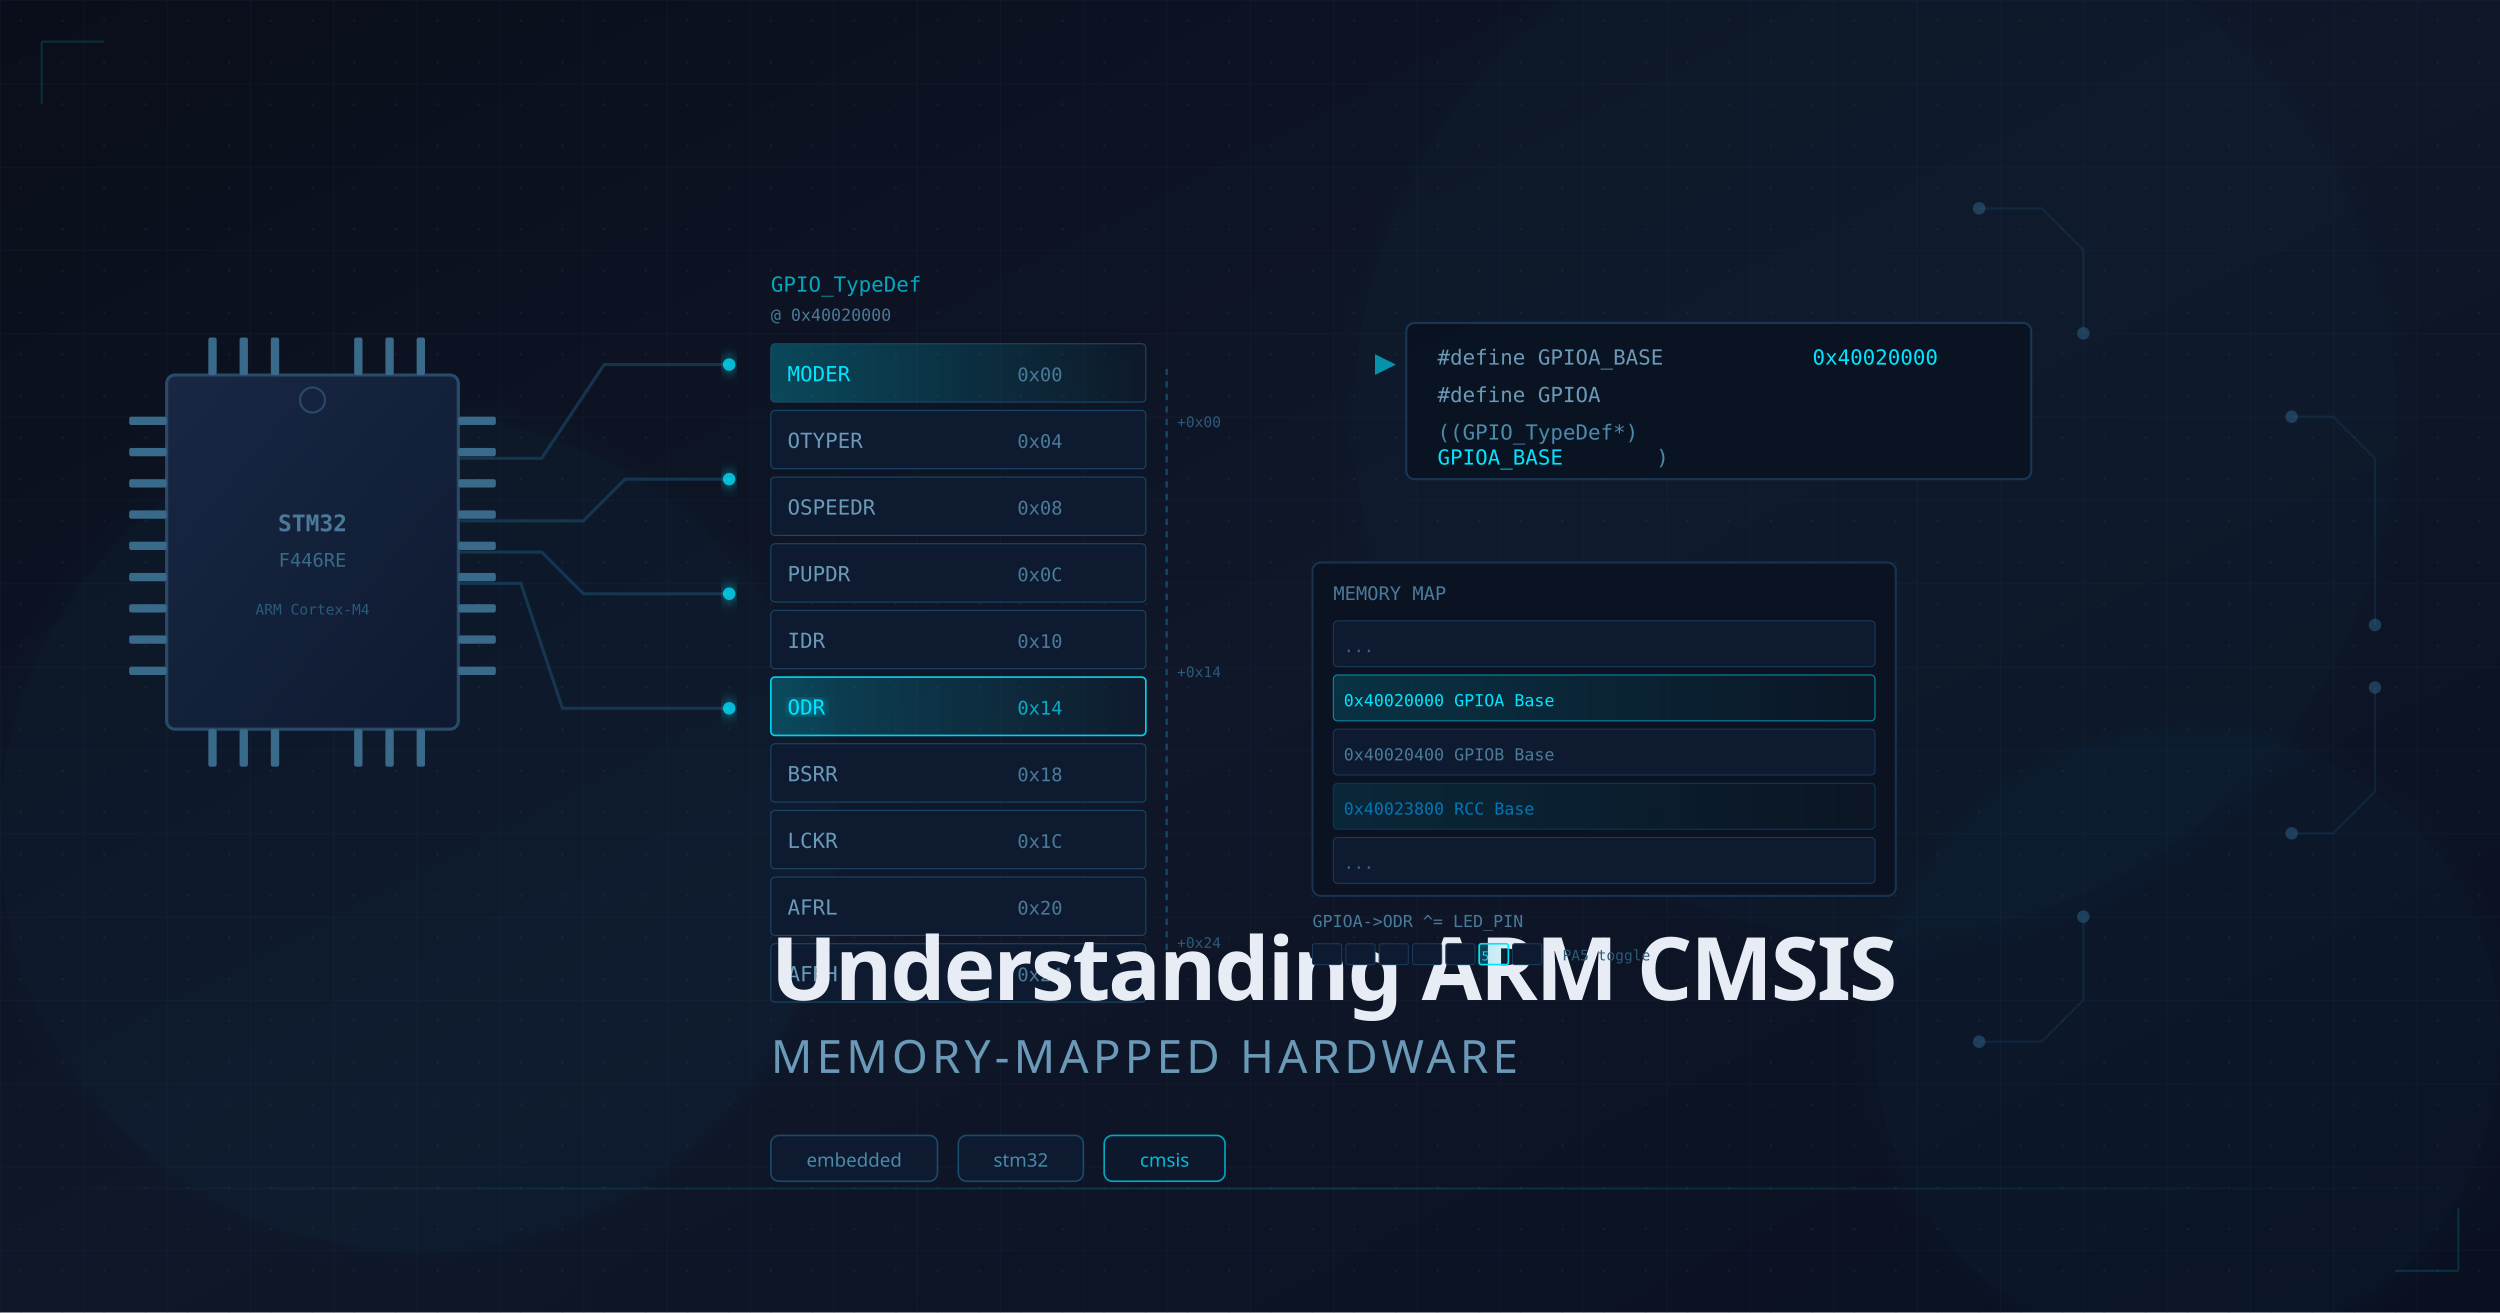
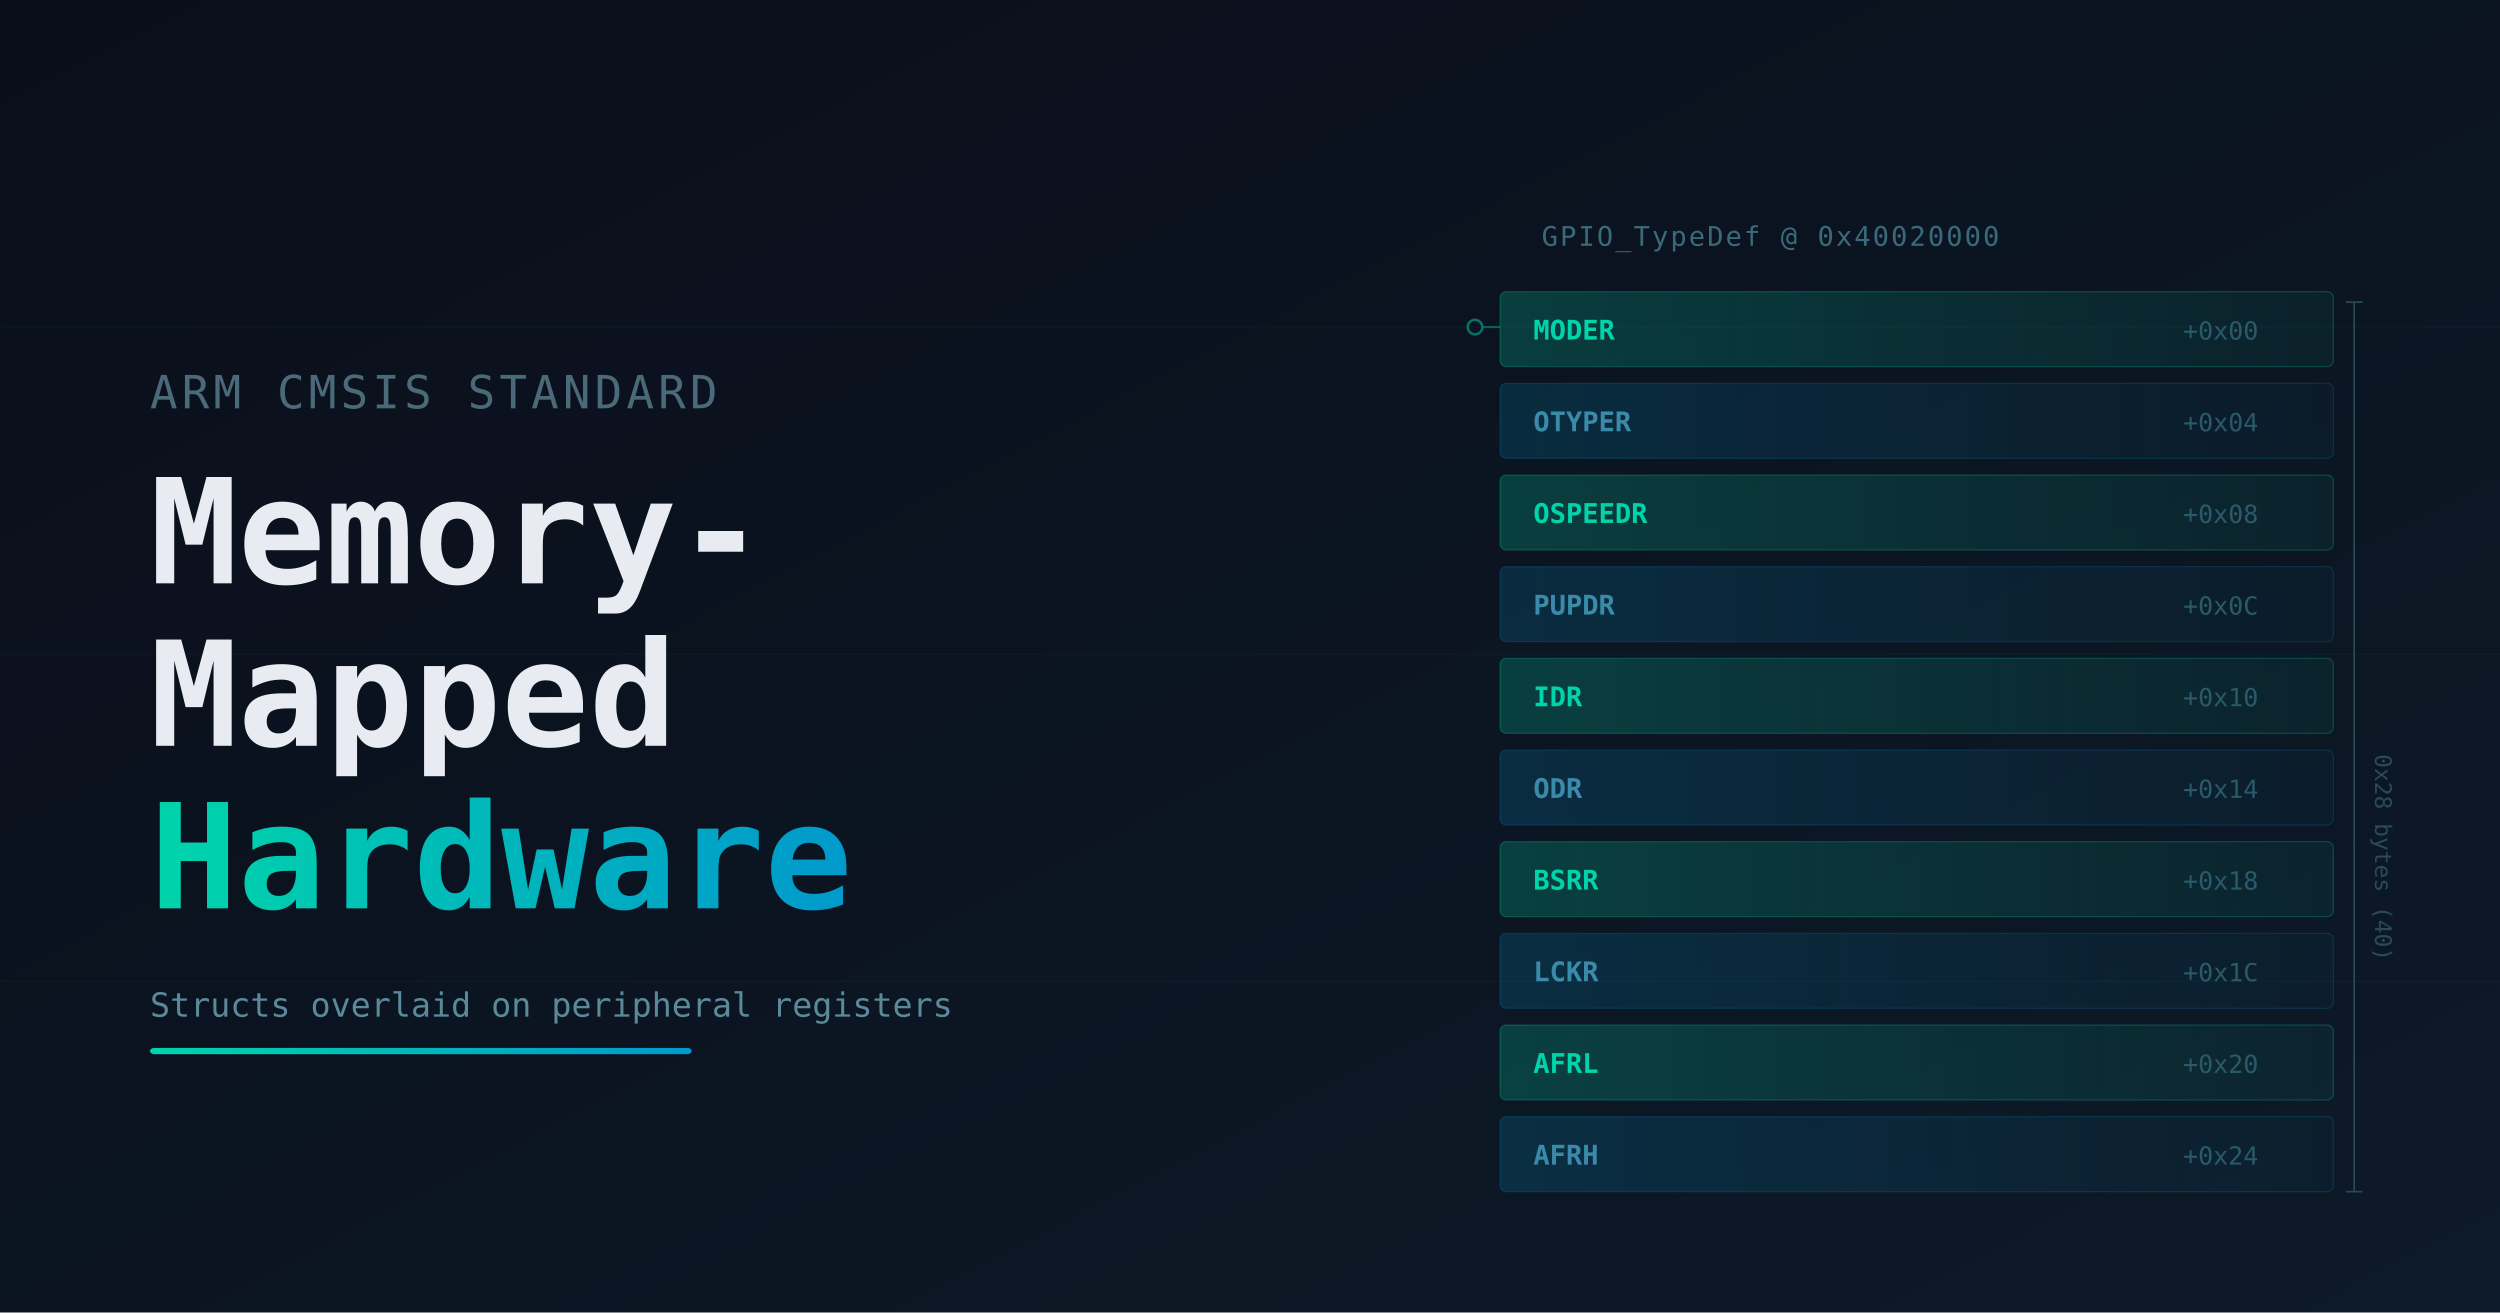
<svg xmlns="http://www.w3.org/2000/svg" viewBox="0 0 1200 630">
  <defs>
-     <linearGradient id="bgGrad" x1="0" y1="0" x2="1" y2="1">
+     <linearGradient id="bg" x1="0" y1="0" x2="1" y2="1">
      <stop offset="0%" stop-color="#0a0e1a" />
-       <stop offset="50%" stop-color="#0f1729" />
-       <stop offset="100%" stop-color="#0a1020" />
+       <stop offset="100%" stop-color="#0d1a28" />
    </linearGradient>
-     <linearGradient id="accentGrad" x1="0" y1="0" x2="0" y2="1">
-       <stop offset="0%" stop-color="#00e5ff" />
-       <stop offset="100%" stop-color="#0077b6" />
+     <linearGradient id="accent" x1="0" y1="0" x2="1" y2="0">
+       <stop offset="0%" stop-color="#00d4aa" />
+       <stop offset="100%" stop-color="#0099cc" />
    </linearGradient>
-     <linearGradient id="chipGrad" x1="0" y1="0" x2="1" y2="1">
-       <stop offset="0%" stop-color="#1a2744" />
-       <stop offset="100%" stop-color="#0d1a30" />
+     <linearGradient id="b1" x1="0" y1="0" x2="1" y2="0">
+       <stop offset="0%" stop-color="#00d4aa" stop-opacity="0.22" />
+       <stop offset="100%" stop-color="#00d4aa" stop-opacity="0.06" />
    </linearGradient>
-     <linearGradient id="regHighlight" x1="0" y1="0" x2="1" y2="0">
-       <stop offset="0%" stop-color="#00e5ff" stop-opacity="0.25" />
-       <stop offset="100%" stop-color="#00e5ff" stop-opacity="0.02" />
+     <linearGradient id="b2" x1="0" y1="0" x2="1" y2="0">
+       <stop offset="0%" stop-color="#0099cc" stop-opacity="0.18" />
+       <stop offset="100%" stop-color="#0099cc" stop-opacity="0.04" />
    </linearGradient>
-     <linearGradient id="glowLine" x1="0" y1="0" x2="1" y2="0">
-       <stop offset="0%" stop-color="#00e5ff" stop-opacity="0" />
-       <stop offset="50%" stop-color="#00e5ff" stop-opacity="0.6" />
-       <stop offset="100%" stop-color="#00e5ff" stop-opacity="0" />
-     </linearGradient>
-     <filter id="glow">
-       <feGaussianBlur stdDeviation="3" result="blur" />
-       <feMerge>
-         <feMergeNode in="blur" />
-         <feMergeNode in="SourceGraphic" />
-       </feMerge>
-     </filter>
-     <filter id="softGlow">
-       <feGaussianBlur stdDeviation="8" result="blur" />
-       <feMerge>
-         <feMergeNode in="blur" />
-         <feMergeNode in="SourceGraphic" />
-       </feMerge>
-     </filter>
-     <pattern id="gridPattern" width="40" height="40" patternUnits="userSpaceOnUse">
-       <path d="M 40 0 L 0 0 0 40" fill="none" stroke="#1a2a4a" stroke-width="0.5" opacity="0.4" />
-     </pattern>
-     <pattern id="dotPattern" width="20" height="20" patternUnits="userSpaceOnUse">
-       <circle cx="10" cy="10" r="0.5" fill="#2a4a6a" opacity="0.3" />
-     </pattern>
  </defs>
-   <rect width="1200" height="630" fill="url(#bgGrad)" />
-   <rect width="1200" height="630" fill="url(#gridPattern)" />
-   <rect width="1200" height="630" fill="url(#dotPattern)" />
-   <circle cx="200" cy="400" r="200" fill="#00e5ff" opacity="0.03" filter="url(#softGlow)" />
-   <circle cx="900" cy="200" r="250" fill="#00e5ff" opacity="0.02" filter="url(#softGlow)" />
-   <circle cx="1050" cy="500" r="150" fill="#0077b6" opacity="0.04" filter="url(#softGlow)" />
-   <g transform="translate(80, 180)">
-     <rect x="0" y="0" width="140" height="170" rx="4" fill="url(#chipGrad)" stroke="#2a4a6a" stroke-width="1.5" />
-     <circle cx="70" cy="12" r="6" fill="none" stroke="#2a4a6a" stroke-width="1" />
-     <text x="70" y="75" text-anchor="middle" font-family="monospace" font-size="11" fill="#4a7a9a" font-weight="bold">STM32</text>
-     <text x="70" y="92" text-anchor="middle" font-family="monospace" font-size="9" fill="#3a6a8a">F446RE</text>
-     <text x="70" y="115" text-anchor="middle" font-family="monospace" font-size="7" fill="#2a5a7a">ARM Cortex-M4</text>
-     <g fill="#3a6a8a">
-       <rect x="-18" y="20" width="18" height="4" rx="1" />
-       <rect x="-18" y="35" width="18" height="4" rx="1" />
-       <rect x="-18" y="50" width="18" height="4" rx="1" />
-       <rect x="-18" y="65" width="18" height="4" rx="1" />
-       <rect x="-18" y="80" width="18" height="4" rx="1" />
-       <rect x="-18" y="95" width="18" height="4" rx="1" />
-       <rect x="-18" y="110" width="18" height="4" rx="1" />
-       <rect x="-18" y="125" width="18" height="4" rx="1" />
-       <rect x="-18" y="140" width="18" height="4" rx="1" />
-     </g>
-     <g fill="#3a6a8a">
-       <rect x="140" y="20" width="18" height="4" rx="1" />
-       <rect x="140" y="35" width="18" height="4" rx="1" />
-       <rect x="140" y="50" width="18" height="4" rx="1" />
-       <rect x="140" y="65" width="18" height="4" rx="1" />
-       <rect x="140" y="80" width="18" height="4" rx="1" />
-       <rect x="140" y="95" width="18" height="4" rx="1" />
-       <rect x="140" y="110" width="18" height="4" rx="1" />
-       <rect x="140" y="125" width="18" height="4" rx="1" />
-       <rect x="140" y="140" width="18" height="4" rx="1" />
-     </g>
-     <g fill="#3a6a8a">
-       <rect x="20" y="-18" width="4" height="18" rx="1" />
-       <rect x="35" y="-18" width="4" height="18" rx="1" />
-       <rect x="50" y="-18" width="4" height="18" rx="1" />
-       <rect x="90" y="-18" width="4" height="18" rx="1" />
-       <rect x="105" y="-18" width="4" height="18" rx="1" />
-       <rect x="120" y="-18" width="4" height="18" rx="1" />
-     </g>
-     <g fill="#3a6a8a">
-       <rect x="20" y="170" width="4" height="18" rx="1" />
-       <rect x="35" y="170" width="4" height="18" rx="1" />
-       <rect x="50" y="170" width="4" height="18" rx="1" />
-       <rect x="90" y="170" width="4" height="18" rx="1" />
-       <rect x="105" y="170" width="4" height="18" rx="1" />
-       <rect x="120" y="170" width="4" height="18" rx="1" />
-     </g>
+   <rect width="1200" height="630" fill="url(#bg)" />
+   <g stroke="#00d4aa" stroke-width="0.5" opacity="0.05">
+     <line x1="0" y1="157" x2="1200" y2="157" />
+     <line x1="0" y1="314" x2="1200" y2="314" />
+     <line x1="0" y1="471" x2="1200" y2="471" />
  </g>
-   <g stroke="#1a4a6a" stroke-width="1.5" fill="none" opacity="0.6">
-     <path d="M 220 250 L 280 250 L 300 230 L 350 230" />
-     <path d="M 220 265 L 260 265 L 280 285 L 350 285" />
-     <path d="M 220 280 L 250 280 L 270 340 L 350 340" />
-     <path d="M 220 220 L 260 220 L 290 175 L 350 175" />
+   <g font-family="ui-monospace, SFMono-Regular, Menlo, monospace">
+     <text x="72" y="196" font-size="22" fill="#4a6a7a" letter-spacing="2">ARM CMSIS STANDARD</text>
+     <text x="72" y="280" font-size="70" font-weight="700" fill="#e8ecf2">Memory-</text>
+     <text x="72" y="358" font-size="70" font-weight="700" fill="#e8ecf2">Mapped</text>
+     <text x="72" y="436" font-size="70" font-weight="700" fill="url(#accent)">Hardware</text>
+     <text x="72" y="488" font-size="16" fill="#5a8a9a">Structs overlaid on peripheral registers</text>
  </g>
-   <g fill="#00e5ff" filter="url(#glow)" opacity="0.8">
-     <circle cx="350" cy="175" r="3" />
-     <circle cx="350" cy="230" r="3" />
-     <circle cx="350" cy="285" r="3" />
-     <circle cx="350" cy="340" r="3" />
-   </g>
-   <g transform="translate(370, 140)">
-     <text x="0" y="0" font-family="monospace" font-size="10" fill="#00e5ff" opacity="0.7">GPIO_TypeDef</text>
-     <text x="0" y="14" font-family="monospace" font-size="8" fill="#4a7a9a">@ 0x40020000</text>
-     <g transform="translate(0, 25)">
-       <rect x="0" y="0" width="180" height="28" rx="2" fill="url(#regHighlight)" stroke="#1a4a6a" stroke-width="0.5" />
-       <text x="8" y="18" font-family="monospace" font-size="10" fill="#00e5ff">MODER</text>
-       <text x="140" y="18" font-family="monospace" font-size="9" fill="#4a7a9a" text-anchor="end">0x00</text>
-       <rect x="0" y="32" width="180" height="28" rx="2" fill="#0d1a30" stroke="#1a4a6a" stroke-width="0.5" />
-       <text x="8" y="50" font-family="monospace" font-size="10" fill="#6a9ab8">OTYPER</text>
-       <text x="140" y="50" font-family="monospace" font-size="9" fill="#4a7a9a" text-anchor="end">0x04</text>
-       <rect x="0" y="64" width="180" height="28" rx="2" fill="#0d1a30" stroke="#1a4a6a" stroke-width="0.5" />
-       <text x="8" y="82" font-family="monospace" font-size="10" fill="#6a9ab8">OSPEEDR</text>
-       <text x="140" y="82" font-family="monospace" font-size="9" fill="#4a7a9a" text-anchor="end">0x08</text>
-       <rect x="0" y="96" width="180" height="28" rx="2" fill="#0d1a30" stroke="#1a4a6a" stroke-width="0.5" />
-       <text x="8" y="114" font-family="monospace" font-size="10" fill="#6a9ab8">PUPDR</text>
-       <text x="140" y="114" font-family="monospace" font-size="9" fill="#4a7a9a" text-anchor="end">0x0C</text>
-       <rect x="0" y="128" width="180" height="28" rx="2" fill="#0d1a30" stroke="#1a4a6a" stroke-width="0.5" />
-       <text x="8" y="146" font-family="monospace" font-size="10" fill="#6a9ab8">IDR</text>
-       <text x="140" y="146" font-family="monospace" font-size="9" fill="#4a7a9a" text-anchor="end">0x10</text>
-       <rect x="0" y="160" width="180" height="28" rx="2" fill="url(#regHighlight)" stroke="#00e5ff" stroke-width="0.8" opacity="0.9" />
-       <text x="8" y="178" font-family="monospace" font-size="10" fill="#00e5ff" filter="url(#glow)">ODR</text>
-       <text x="140" y="178" font-family="monospace" font-size="9" fill="#00e5ff" text-anchor="end" opacity="0.7">0x14</text>
-       <rect x="0" y="192" width="180" height="28" rx="2" fill="#0d1a30" stroke="#1a4a6a" stroke-width="0.5" />
-       <text x="8" y="210" font-family="monospace" font-size="10" fill="#6a9ab8">BSRR</text>
-       <text x="140" y="210" font-family="monospace" font-size="9" fill="#4a7a9a" text-anchor="end">0x18</text>
-       <rect x="0" y="224" width="180" height="28" rx="2" fill="#0d1a30" stroke="#1a4a6a" stroke-width="0.5" />
-       <text x="8" y="242" font-family="monospace" font-size="10" fill="#6a9ab8">LCKR</text>
-       <text x="140" y="242" font-family="monospace" font-size="9" fill="#4a7a9a" text-anchor="end">0x1C</text>
-       <rect x="0" y="256" width="180" height="28" rx="2" fill="#0d1a30" stroke="#1a4a6a" stroke-width="0.5" />
-       <text x="8" y="274" font-family="monospace" font-size="10" fill="#6a9ab8">AFRL</text>
-       <text x="140" y="274" font-family="monospace" font-size="9" fill="#4a7a9a" text-anchor="end">0x20</text>
-       <rect x="0" y="288" width="180" height="28" rx="2" fill="#0d1a30" stroke="#1a4a6a" stroke-width="0.5" />
-       <text x="8" y="306" font-family="monospace" font-size="10" fill="#6a9ab8">AFRH</text>
-       <text x="140" y="306" font-family="monospace" font-size="9" fill="#4a7a9a" text-anchor="end">0x24</text>
-     </g>
-     <line x1="190" y1="37" x2="190" y2="321" stroke="#1a4a6a" stroke-width="1" stroke-dasharray="3,3" />
-     <text x="195" y="65" font-family="monospace" font-size="7" fill="#2a5a7a">+0x00</text>
-     <text x="195" y="185" font-family="monospace" font-size="7" fill="#2a5a7a">+0x14</text>
-     <text x="195" y="315" font-family="monospace" font-size="7" fill="#2a5a7a">+0x24</text>
-   </g>
-   <g transform="translate(620, 155)">
-     <path d="M 0 20 L 40 20" stroke="#00e5ff" stroke-width="1.5" stroke-dasharray="4,2" filter="url(#glow)" opacity="0.6" />
-     <polygon points="40,15 50,20 40,25" fill="#00e5ff" opacity="0.6" />
-     <rect x="55" y="0" width="300" height="75" rx="4" fill="#0a1220" stroke="#1a3a5a" stroke-width="1" opacity="0.9" />
-     <text x="70" y="20" font-family="monospace" font-size="10" fill="#6a9ab8">#define GPIOA_BASE</text>
-     <text x="250" y="20" font-family="monospace" font-size="10" fill="#00e5ff">0x40020000</text>
-     <text x="70" y="38" font-family="monospace" font-size="10" fill="#6a9ab8">#define GPIOA</text>
-     <text x="70" y="56" font-family="monospace" font-size="10" fill="#4a8aaa">  ((GPIO_TypeDef*)</text>
-     <text x="70" y="68" font-family="monospace" font-size="10" fill="#00e5ff">    GPIOA_BASE</text>
-     <text x="175" y="68" font-family="monospace" font-size="10" fill="#4a8aaa">)</text>
-   </g>
-   <g transform="translate(630, 270)">
-     <rect x="0" y="0" width="280" height="160" rx="4" fill="#0a1220" stroke="#1a3a5a" stroke-width="1" opacity="0.8" />
-     <text x="10" y="18" font-family="monospace" font-size="9" fill="#4a7a9a">MEMORY MAP</text>
-     <rect x="10" y="28" width="260" height="22" rx="2" fill="#0d1a30" stroke="#1a3a5a" stroke-width="0.5" />
-     <text x="15" y="43" font-family="monospace" font-size="8" fill="#3a6a8a">...</text>
-     <rect x="10" y="54" width="260" height="22" rx="2" fill="url(#regHighlight)" stroke="#00e5ff" stroke-width="0.5" opacity="0.6" />
-     <text x="15" y="69" font-family="monospace" font-size="8" fill="#00e5ff">0x40020000  GPIOA Base</text>
-     <rect x="10" y="80" width="260" height="22" rx="2" fill="#0d1a30" stroke="#1a3a5a" stroke-width="0.5" />
-     <text x="15" y="95" font-family="monospace" font-size="8" fill="#4a7a9a">0x40020400  GPIOB Base</text>
-     <rect x="10" y="106" width="260" height="22" rx="2" fill="url(#regHighlight)" stroke="#0077b6" stroke-width="0.5" opacity="0.4" />
-     <text x="15" y="121" font-family="monospace" font-size="8" fill="#0077b6">0x40023800  RCC Base</text>
-     <rect x="10" y="132" width="260" height="22" rx="2" fill="#0d1a30" stroke="#1a3a5a" stroke-width="0.5" />
-     <text x="15" y="147" font-family="monospace" font-size="8" fill="#3a6a8a">...</text>
-   </g>
-   <g stroke="#1a3a5a" stroke-width="1" fill="none" opacity="0.4">
-     <path d="M 950 100 L 980 100 L 1000 120 L 1000 160" />
-     <path d="M 950 500 L 980 500 L 1000 480 L 1000 440" />
-     <path d="M 1100 200 L 1120 200 L 1140 220 L 1140 300" />
-     <path d="M 1100 400 L 1120 400 L 1140 380 L 1140 330" />
-   </g>
-   <g fill="#2a5a7a" opacity="0.6">
-     <circle cx="1000" cy="160" r="3" />
-     <circle cx="1000" cy="440" r="3" />
-     <circle cx="1140" cy="300" r="3" />
-     <circle cx="1140" cy="330" r="3" />
-     <circle cx="950" cy="100" r="3" />
-     <circle cx="950" cy="500" r="3" />
-     <circle cx="1100" cy="200" r="3" />
-     <circle cx="1100" cy="400" r="3" />
-   </g>
-   <rect x="0" y="570" width="1200" height="1" fill="url(#glowLine)" opacity="0.3" />
-   <g transform="translate(370, 480)">
-     <text x="0" y="0" font-family="system-ui, sans-serif" font-size="42" font-weight="800" fill="#e8edf5" letter-spacing="-1">Understanding ARM CMSIS</text>
-     <text x="0" y="35" font-family="system-ui, sans-serif" font-size="22" font-weight="300" fill="#6a9ab8" letter-spacing="2">MEMORY-MAPPED HARDWARE</text>
-   </g>
-   <g transform="translate(370, 545)">
-     <rect x="0" y="0" width="80" height="22" rx="4" fill="#0d1a30" stroke="#1a4a6a" stroke-width="0.8" />
-     <text x="40" y="15" font-family="system-ui, sans-serif" font-size="9" fill="#4a8aaa" text-anchor="middle">embedded</text>
-     <rect x="90" y="0" width="60" height="22" rx="4" fill="#0d1a30" stroke="#1a4a6a" stroke-width="0.8" />
-     <text x="120" y="15" font-family="system-ui, sans-serif" font-size="9" fill="#4a8aaa" text-anchor="middle">stm32</text>
-     <rect x="160" y="0" width="58" height="22" rx="4" fill="#0d1a30" stroke="#00e5ff" stroke-width="0.8" opacity="0.7" />
-     <text x="189" y="15" font-family="system-ui, sans-serif" font-size="9" fill="#00e5ff" text-anchor="middle" opacity="0.8">cmsis</text>
-   </g>
-   <g transform="translate(630, 445)">
-     <text x="0" y="0" font-family="monospace" font-size="8" fill="#4a7a9a">GPIOA-&gt;ODR ^= LED_PIN</text>
-     <g transform="translate(0, 8)">
-       <rect x="0" y="0" width="14" height="10" rx="1" fill="#0d1a30" stroke="#1a3a5a" stroke-width="0.5" />
-       <rect x="16" y="0" width="14" height="10" rx="1" fill="#0d1a30" stroke="#1a3a5a" stroke-width="0.5" />
-       <rect x="32" y="0" width="14" height="10" rx="1" fill="#0d1a30" stroke="#1a3a5a" stroke-width="0.5" />
-       <rect x="48" y="0" width="14" height="10" rx="1" fill="#0d1a30" stroke="#1a3a5a" stroke-width="0.5" />
-       <rect x="64" y="0" width="14" height="10" rx="1" fill="#0d1a30" stroke="#1a3a5a" stroke-width="0.5" />
-       <rect x="80" y="0" width="14" height="10" rx="1" fill="url(#regHighlight)" stroke="#00e5ff" stroke-width="0.8" />
-       <rect x="96" y="0" width="14" height="10" rx="1" fill="#0d1a30" stroke="#1a3a5a" stroke-width="0.5" />
-       <text x="83" y="8" font-family="monospace" font-size="6" fill="#00e5ff" text-anchor="middle">5</text>
-     </g>
-     <text x="120" y="16" font-family="monospace" font-size="7" fill="#2a5a7a">PA5 toggle</text>
-   </g>
-   <g stroke="#00e5ff" stroke-width="1" opacity="0.15">
-     <polyline points="20,20 20,50" fill="none" />
-     <polyline points="20,20 50,20" fill="none" />
-     <polyline points="1180,610 1180,580" fill="none" />
-     <polyline points="1180,610 1150,610" fill="none" />
+   <rect x="72" y="503" width="260" height="3" rx="2" fill="url(#accent)" />
+   <g font-family="ui-monospace, SFMono-Regular, Menlo, monospace">
+     <text x="740" y="118" font-size="13" fill="#3a6a7a" letter-spacing="1">GPIO_TypeDef  @  0x40020000</text>
+     <circle cx="708" cy="157" r="3.5" fill="none" stroke="#00d4aa" stroke-width="1.2" opacity="0.5" />
+     <line x1="712" y1="157" x2="720" y2="157" stroke="#00d4aa" stroke-width="1" opacity="0.4" />
+     <rect x="720" y="140" width="400" height="36" rx="3" fill="url(#b1)" stroke="#00d4aa" stroke-width="0.6" stroke-opacity="0.25" />
+     <text x="736" y="163" font-size="13" fill="#00d4aa" font-weight="600">MODER</text>
+     <text x="1084" y="163" font-size="12" fill="#2a5a6a" text-anchor="end">+0x00</text>
+     <rect x="720" y="184" width="400" height="36" rx="3" fill="url(#b2)" stroke="#0099cc" stroke-width="0.6" stroke-opacity="0.2" />
+     <text x="736" y="207" font-size="13" fill="#3a8aaa" font-weight="600">OTYPER</text>
+     <text x="1084" y="207" font-size="12" fill="#2a5a6a" text-anchor="end">+0x04</text>
+     <rect x="720" y="228" width="400" height="36" rx="3" fill="url(#b1)" stroke="#00d4aa" stroke-width="0.6" stroke-opacity="0.25" />
+     <text x="736" y="251" font-size="13" fill="#00d4aa" font-weight="600">OSPEEDR</text>
+     <text x="1084" y="251" font-size="12" fill="#2a5a6a" text-anchor="end">+0x08</text>
+     <rect x="720" y="272" width="400" height="36" rx="3" fill="url(#b2)" stroke="#0099cc" stroke-width="0.6" stroke-opacity="0.2" />
+     <text x="736" y="295" font-size="13" fill="#3a8aaa" font-weight="600">PUPDR</text>
+     <text x="1084" y="295" font-size="12" fill="#2a5a6a" text-anchor="end">+0x0C</text>
+     <rect x="720" y="316" width="400" height="36" rx="3" fill="url(#b1)" stroke="#00d4aa" stroke-width="0.6" stroke-opacity="0.25" />
+     <text x="736" y="339" font-size="13" fill="#00d4aa" font-weight="600">IDR</text>
+     <text x="1084" y="339" font-size="12" fill="#2a5a6a" text-anchor="end">+0x10</text>
+     <rect x="720" y="360" width="400" height="36" rx="3" fill="url(#b2)" stroke="#0099cc" stroke-width="0.6" stroke-opacity="0.2" />
+     <text x="736" y="383" font-size="13" fill="#3a8aaa" font-weight="600">ODR</text>
+     <text x="1084" y="383" font-size="12" fill="#2a5a6a" text-anchor="end">+0x14</text>
+     <rect x="720" y="404" width="400" height="36" rx="3" fill="url(#b1)" stroke="#00d4aa" stroke-width="0.6" stroke-opacity="0.25" />
+     <text x="736" y="427" font-size="13" fill="#00d4aa" font-weight="600">BSRR</text>
+     <text x="1084" y="427" font-size="12" fill="#2a5a6a" text-anchor="end">+0x18</text>
+     <rect x="720" y="448" width="400" height="36" rx="3" fill="url(#b2)" stroke="#0099cc" stroke-width="0.6" stroke-opacity="0.2" />
+     <text x="736" y="471" font-size="13" fill="#3a8aaa" font-weight="600">LCKR</text>
+     <text x="1084" y="471" font-size="12" fill="#2a5a6a" text-anchor="end">+0x1C</text>
+     <rect x="720" y="492" width="400" height="36" rx="3" fill="url(#b1)" stroke="#00d4aa" stroke-width="0.6" stroke-opacity="0.25" />
+     <text x="736" y="515" font-size="13" fill="#00d4aa" font-weight="600">AFRL</text>
+     <text x="1084" y="515" font-size="12" fill="#2a5a6a" text-anchor="end">+0x20</text>
+     <rect x="720" y="536" width="400" height="36" rx="3" fill="url(#b2)" stroke="#0099cc" stroke-width="0.6" stroke-opacity="0.2" />
+     <text x="736" y="559" font-size="13" fill="#3a8aaa" font-weight="600">AFRH</text>
+     <text x="1084" y="559" font-size="12" fill="#2a5a6a" text-anchor="end">+0x24</text>
+     <line x1="1130" y1="145" x2="1130" y2="572" stroke="#2a4a5a" stroke-width="0.8" />
+     <line x1="1126" y1="145" x2="1134" y2="145" stroke="#2a4a5a" stroke-width="0.8" />
+     <line x1="1126" y1="572" x2="1134" y2="572" stroke="#2a4a5a" stroke-width="0.8" />
+     <text x="1140" y="362" font-size="11" fill="#2a4a5a" transform="rotate(90 1140 362)">0x28 bytes (40)</text>
  </g>
</svg>
